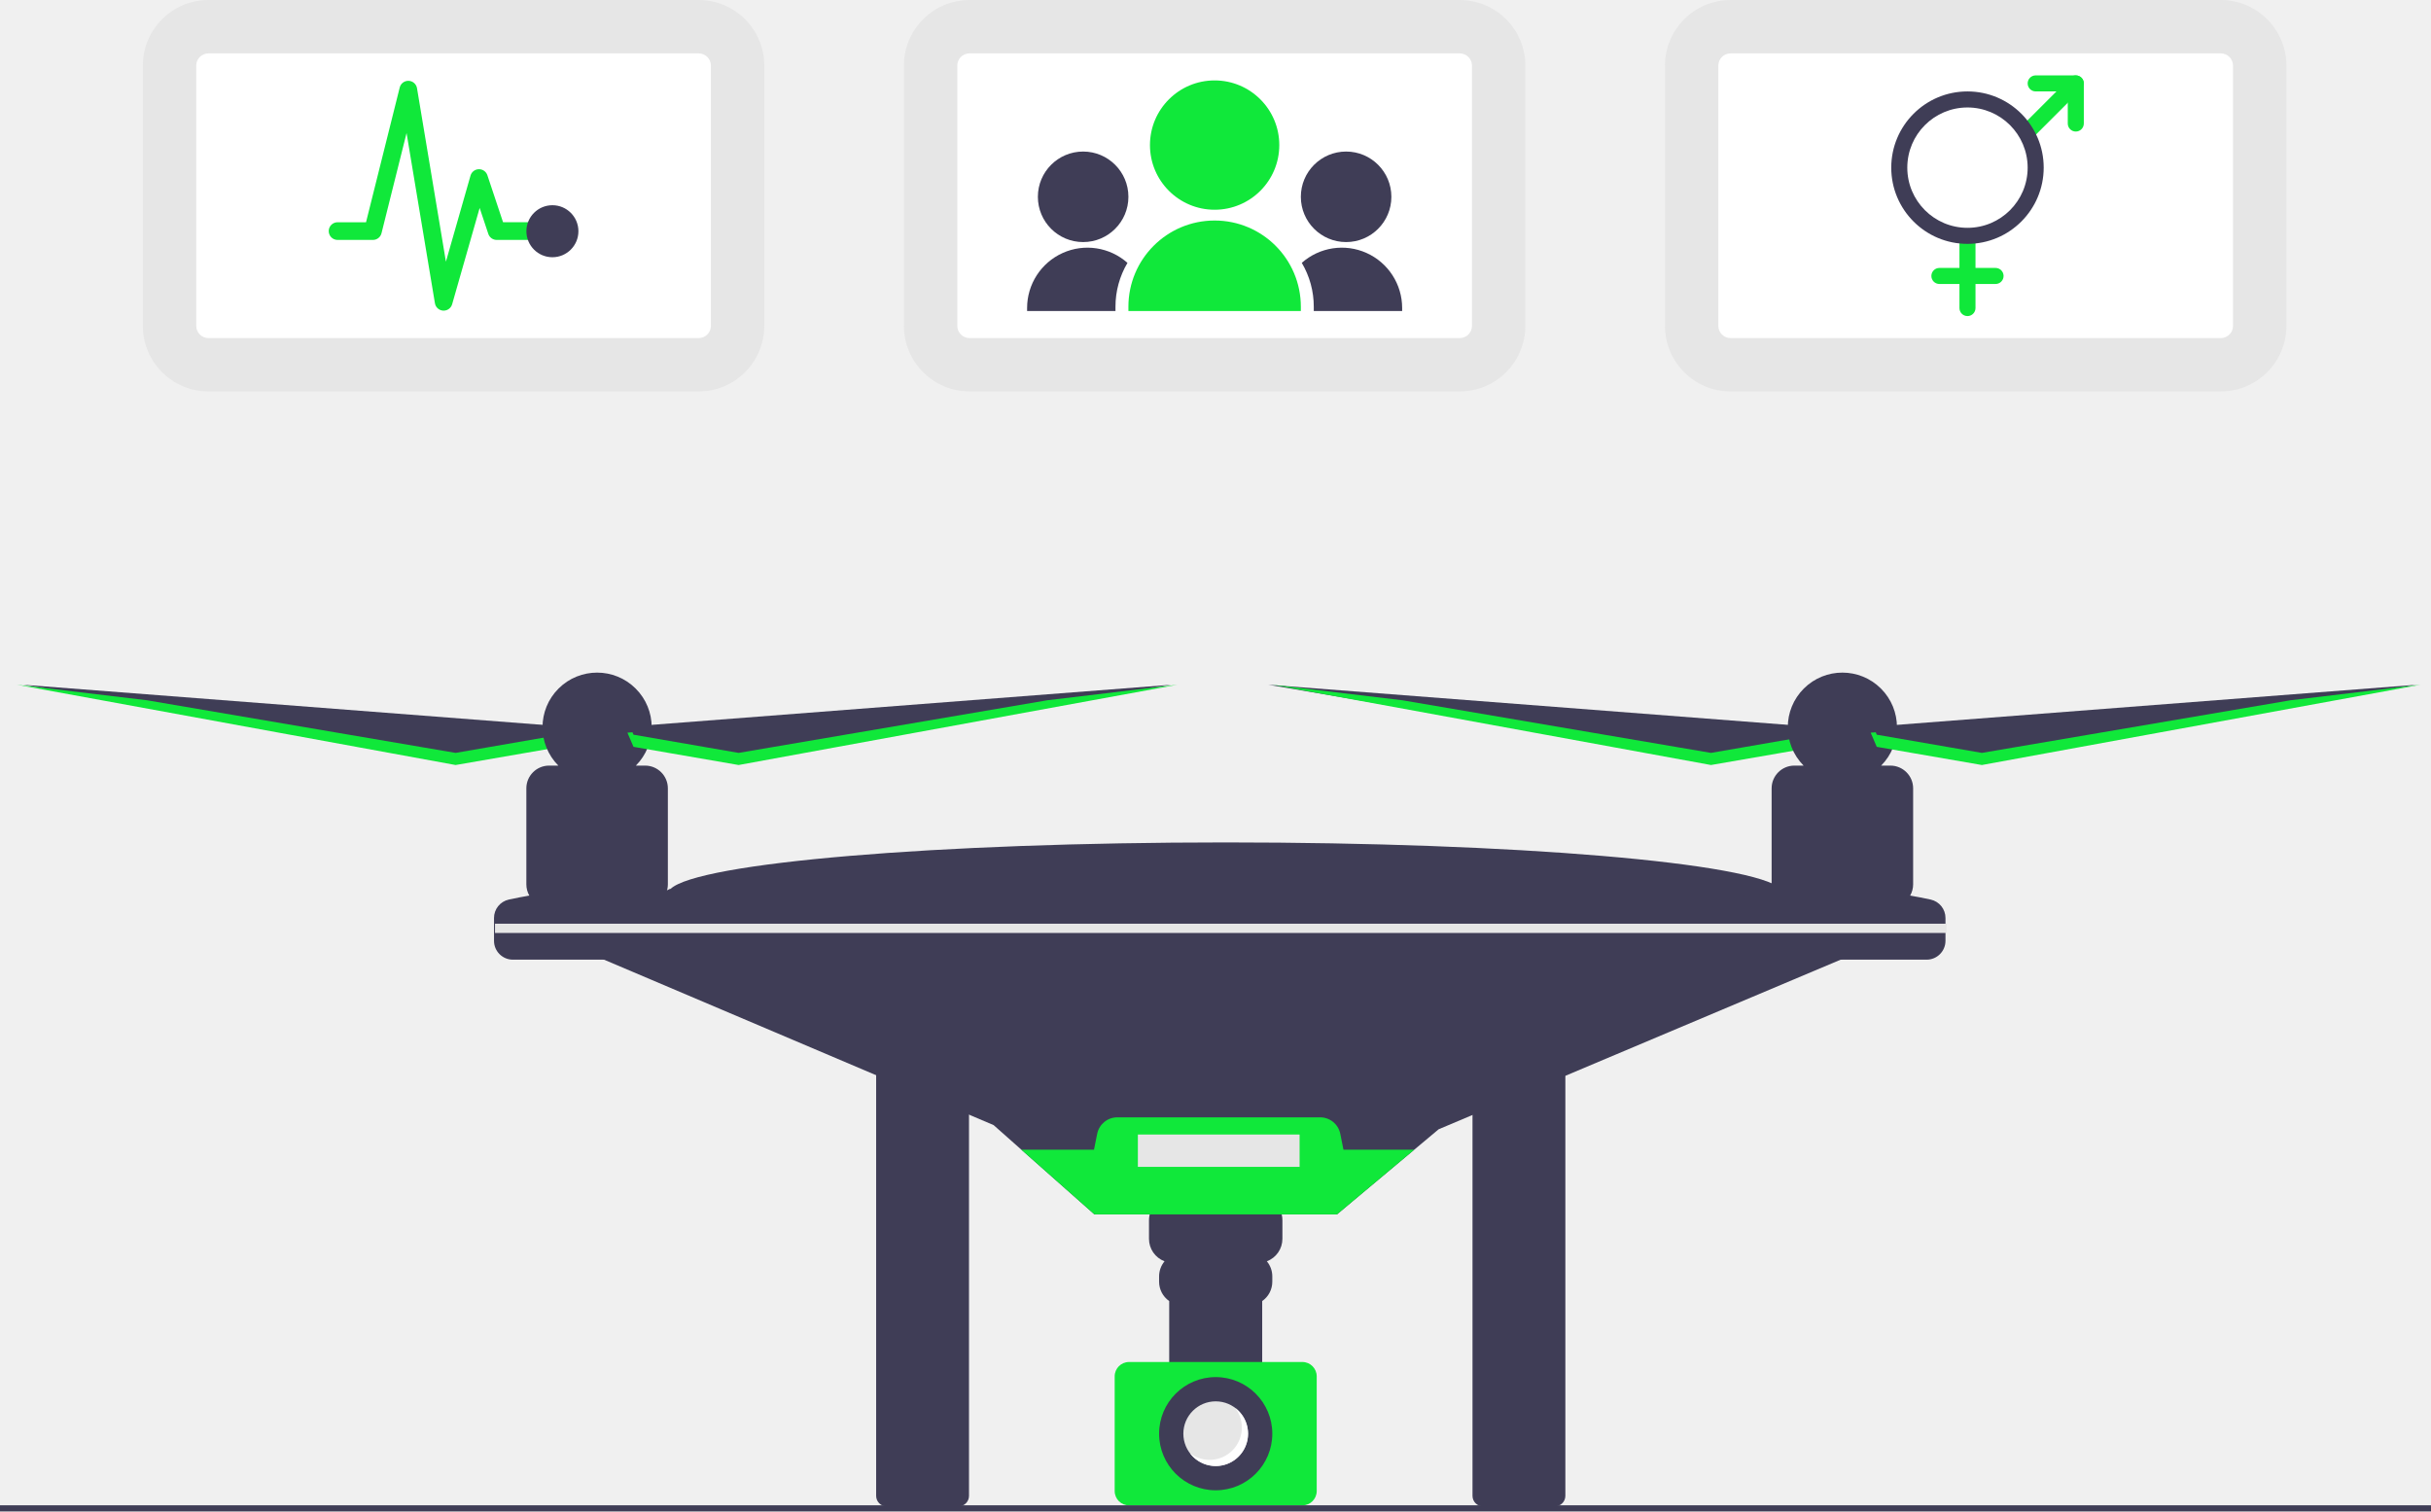
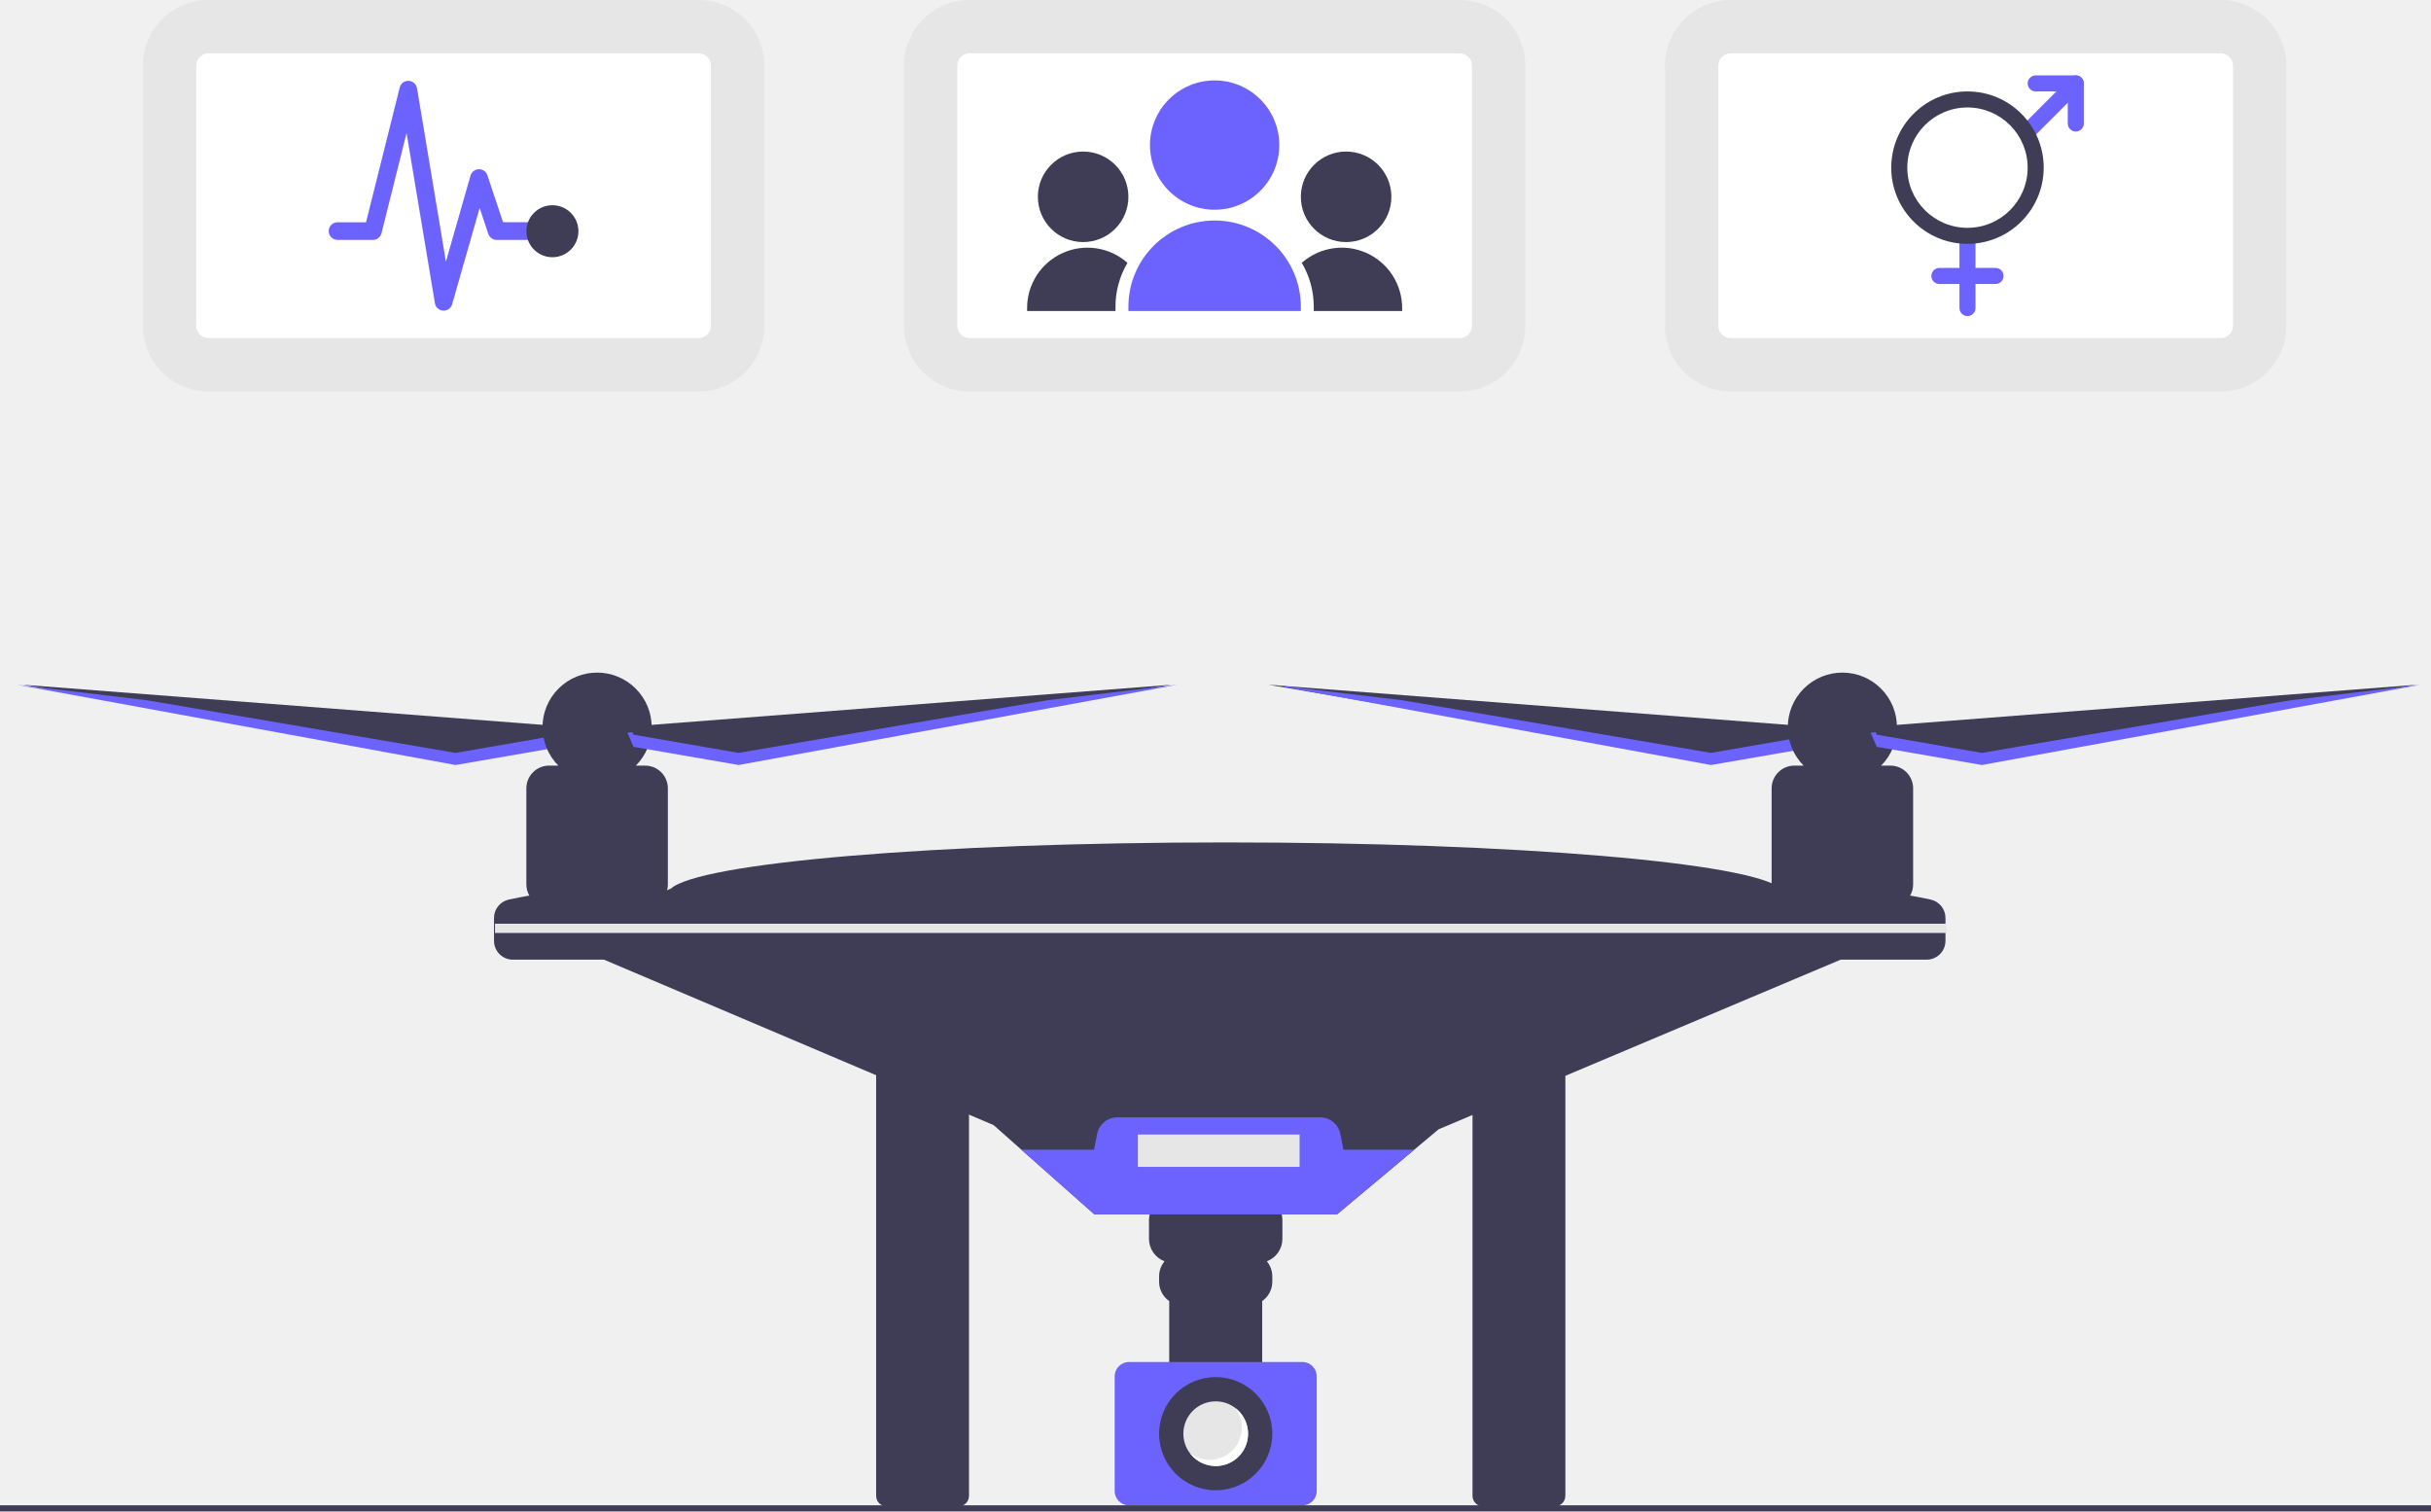
<svg xmlns="http://www.w3.org/2000/svg" id="bc137ec4-450d-48ae-9585-2def8928b892" data-name="Layer 1" width="888" height="552.129" viewBox="0 0 888 552.129">
  <path d="M479.902,562.186a3.868,3.868,0,0,0-3.863,3.863V720.363a3.868,3.868,0,0,0,3.863,3.863h26.196a3.868,3.868,0,0,0,3.863-3.863V566.049a3.868,3.868,0,0,0-3.863-3.863Z" transform="translate(-156 -173.9354)" fill="#3f3d56" />
  <path d="M697.741,562.186a3.868,3.868,0,0,0-3.863,3.863V720.363a3.868,3.868,0,0,0,3.863,3.863h26.195a3.868,3.868,0,0,0,3.863-3.863V566.049a3.868,3.868,0,0,0-3.863-3.863Z" transform="translate(-156 -173.9354)" fill="#3f3d56" />
  <polygon points="664.127 265.647 463.273 250.14 623.513 277.462 661.912 270.816 664.127 265.647" fill="#3f3d56" />
-   <polygon points="624.99 275.031 663.389 268.385 663.766 267.505 665.604 267.647 663.389 272.816 624.99 279.462 464.75 250.14 512.237 255.806 624.99 275.031" fill="#10e83a" />
+   <polygon points="624.99 275.031 663.389 268.385 663.766 267.505 665.604 267.647 663.389 272.816 624.99 279.462 464.75 250.14 512.237 255.806 624.99 275.031" fill="#6c63ff" />
  <polygon points="209.251 265.647 8.396 250.14 168.637 277.462 207.036 270.816 209.251 265.647" fill="#3f3d56" />
-   <polygon points="166.422 275.031 204.82 268.385 205.198 267.505 207.036 267.647 204.82 272.816 166.422 279.462 6.181 250.14 53.668 255.806 166.422 275.031" fill="#10e83a" />
+   <polygon points="166.422 275.031 204.82 268.385 205.198 267.505 207.036 267.647 204.82 272.816 166.422 279.462 6.181 250.14 53.668 255.806 166.422 275.031" fill="#6c63ff" />
  <path d="M854.095,520.072l-16.984.738-155.596,65.647L672.61,593.915l-28.23,23.63H555.767l-26.687-23.63-10.146-8.987-149.253-63.38-13.292-1.477,44.306-21.415h.236c10.043-9.533,97.016-16.984,202.833-16.984s192.791,7.451,202.833,16.984h.975Z" transform="translate(-156 -173.9354)" fill="#3f3d56" />
  <path d="M399.479,499.752a8.276,8.276,0,0,0,.479-2.758V461.921a8.309,8.309,0,0,0-8.309-8.309h-3.374a19.938,19.938,0,1,0-28.326,0h-3.374a8.309,8.309,0,0,0-8.309,8.309v35.073a8.262,8.262,0,0,0,1.085,4.095c-2.508.44-5.016.917-7.523,1.469a6.877,6.877,0,0,0-5.376,6.724v8.333a6.887,6.887,0,0,0,6.887,6.887H421.372V503.826A177.613,177.613,0,0,0,399.479,499.752Z" transform="translate(-156 -173.9354)" fill="#3f3d56" />
  <path d="M861.272,502.558c-2.508-.552-5.016-1.029-7.523-1.469a8.262,8.262,0,0,0,1.085-4.095V461.921a8.309,8.309,0,0,0-8.309-8.309h-3.374a19.938,19.938,0,1,0-28.326,0H811.452a8.309,8.309,0,0,0-8.309,8.309v35.073a8.276,8.276,0,0,0,.479,2.758,177.613,177.613,0,0,0-21.893,4.074v20.676h78.033a6.887,6.887,0,0,0,6.887-6.887v-8.333A6.877,6.877,0,0,0,861.272,502.558Z" transform="translate(-156 -173.9354)" fill="#3f3d56" />
  <polygon points="681.85 265.647 882.704 250.14 722.464 277.462 684.065 270.816 681.85 265.647" fill="#3f3d56" />
  <path d="M615.653,610.899H584.494a8.789,8.789,0,0,0-8.789,8.789v6.791a8.784,8.784,0,0,0,5.682,8.213,8.589,8.589,0,0,0-1.99,5.509v1.948a8.611,8.611,0,0,0,3.692,7.07v25.924h33.968V649.219a8.611,8.611,0,0,0,3.692-7.07v-1.948a8.589,8.589,0,0,0-1.99-5.509,8.784,8.784,0,0,0,5.682-8.213V619.688A8.789,8.789,0,0,0,615.653,610.899Z" transform="translate(-156 -173.9354)" fill="#3f3d56" />
-   <path d="M568.408,671.475a5.239,5.239,0,0,0-5.233,5.232v41.917a5.239,5.239,0,0,0,5.233,5.233h63.332a5.239,5.239,0,0,0,5.232-5.233V676.707a5.239,5.239,0,0,0-5.232-5.232Z" transform="translate(-156 -173.9354)" fill="#10e83a" />
-   <path d="M672.61,593.915l-28.23,23.63H555.767l-26.687-23.63h26.539l1.159-5.782a7.503,7.503,0,0,1,7.355-6.033h74.095a7.503,7.503,0,0,1,7.355,6.033l1.159,5.782Z" transform="translate(-156 -173.9354)" fill="#10e83a" />
+   <path d="M568.408,671.475a5.239,5.239,0,0,0-5.233,5.232v41.917a5.239,5.239,0,0,0,5.233,5.233h63.332a5.239,5.239,0,0,0,5.232-5.233V676.707a5.239,5.239,0,0,0-5.232-5.232Z" transform="translate(-156 -173.9354)" fill="#6c63ff" />
+   <path d="M672.61,593.915l-28.23,23.63H555.767l-26.687-23.63h26.539l1.159-5.782a7.503,7.503,0,0,1,7.355-6.033h74.095a7.503,7.503,0,0,1,7.355,6.033l1.159,5.782Z" transform="translate(-156 -173.9354)" fill="#6c63ff" />
  <circle cx="444.073" cy="523.73" r="20.676" fill="#3f3d56" />
  <circle cx="444.073" cy="523.73" r="11.815" fill="#e6e6e6" />
  <path d="M607.215,688.269a11.799,11.799,0,0,1-16.538,16.538,11.804,11.804,0,1,0,16.538-16.538Z" transform="translate(-156 -173.9354)" fill="#fff" />
  <rect x="180.821" y="337.43" width="530.196" height="3.382" fill="#e6e6e6" />
-   <polygon points="723.941 275.031 685.542 268.385 685.165 267.505 683.327 267.647 685.542 272.816 723.941 279.462 884.181 250.14 836.694 255.806 723.941 275.031" fill="#10e83a" />
+   <polygon points="723.941 275.031 685.542 268.385 685.165 267.505 683.327 267.647 685.542 272.816 723.941 279.462 884.181 250.14 836.694 255.806 723.941 275.031" fill="#6c63ff" />
  <polygon points="226.973 265.647 427.828 250.14 267.587 277.462 229.189 270.816 226.973 265.647" fill="#3f3d56" />
-   <polygon points="269.803 275.031 231.404 268.385 231.027 267.505 229.189 267.647 231.404 272.816 269.803 279.462 430.043 250.14 382.556 255.806 269.803 275.031" fill="#10e83a" />
+   <polygon points="269.803 275.031 231.404 268.385 231.027 267.505 229.189 267.647 231.404 272.816 269.803 279.462 430.043 250.14 382.556 255.806 269.803 275.031" fill="#6c63ff" />
  <rect x="415.644" y="414.442" width="59.075" height="11.815" fill="#e6e6e6" />
  <path d="M411.217,173.935H232.146a23.992,23.992,0,0,0-23.965,23.965v95.071a23.992,23.992,0,0,0,23.965,23.965H411.217a23.992,23.992,0,0,0,23.965-23.965V197.9a23.992,23.992,0,0,0-23.965-23.965Z" transform="translate(-156 -173.9354)" fill="#e6e6e6" />
  <path d="M232.145,193.435a4.469,4.469,0,0,0-4.464,4.464V292.971a4.469,4.469,0,0,0,4.464,4.464H411.217a4.469,4.469,0,0,0,4.464-4.464V197.9a4.469,4.469,0,0,0-4.464-4.464Z" transform="translate(-156 -173.9354)" fill="#fff" />
-   <path d="M318.058,287.413q-.092,0-.184-.005a3.229,3.229,0,0,1-3.002-2.693l-10.364-62.183-9.151,36.603a3.229,3.229,0,0,1-3.133,2.446h-12.916a3.229,3.229,0,1,1,0-6.458H289.703l12.305-49.219a3.229,3.229,0,0,1,6.318.252l10.561,63.368,8.981-31.434a3.229,3.229,0,0,1,6.168-.134l5.722,17.166h10.589a3.229,3.229,0,0,1,0,6.458H337.431a3.229,3.229,0,0,1-3.063-2.208l-3.158-9.472L321.161,285.071A3.229,3.229,0,0,1,318.058,287.413Z" transform="translate(-156 -173.9354)" fill="#10e83a" />
+   <path d="M318.058,287.413q-.092,0-.184-.005a3.229,3.229,0,0,1-3.002-2.693l-10.364-62.183-9.151,36.603a3.229,3.229,0,0,1-3.133,2.446h-12.916a3.229,3.229,0,1,1,0-6.458H289.703l12.305-49.219a3.229,3.229,0,0,1,6.318.252l10.561,63.368,8.981-31.434a3.229,3.229,0,0,1,6.168-.134l5.722,17.166h10.589a3.229,3.229,0,0,1,0,6.458H337.431a3.229,3.229,0,0,1-3.063-2.208l-3.158-9.472L321.161,285.071A3.229,3.229,0,0,1,318.058,287.413Z" transform="translate(-156 -173.9354)" fill="#6c63ff" />
  <circle cx="201.784" cy="84.467" r="9.5" fill="#3f3d56" />
  <path d="M689.217,173.935H510.146a23.992,23.992,0,0,0-23.965,23.965v95.071a23.992,23.992,0,0,0,23.965,23.965H689.217a23.992,23.992,0,0,0,23.965-23.965V197.9a23.992,23.992,0,0,0-23.965-23.965Z" transform="translate(-156 -173.9354)" fill="#e6e6e6" />
  <path d="M510.145,193.435a4.469,4.469,0,0,0-4.464,4.464V292.971a4.469,4.469,0,0,0,4.464,4.464H689.217a4.469,4.469,0,0,0,4.464-4.464V197.9a4.469,4.469,0,0,0-4.464-4.464Z" transform="translate(-156 -173.9354)" fill="#fff" />
-   <circle cx="443.681" cy="52.997" r="23.621" fill="#10e83a" />
-   <path d="M443.681,80.555h0a31.494,31.494,0,0,1,31.494,31.494v1.575a0,0,0,0,1,0,0H412.187a0,0,0,0,1,0,0v-1.575A31.494,31.494,0,0,1,443.681,80.555Z" fill="#10e83a" />
+   <circle cx="443.681" cy="52.997" r="23.621" fill="#6c63ff" />
+   <path d="M443.681,80.555h0a31.494,31.494,0,0,1,31.494,31.494v1.575a0,0,0,0,1,0,0H412.187a0,0,0,0,1,0,0v-1.575A31.494,31.494,0,0,1,443.681,80.555Z" fill="#6c63ff" />
  <circle cx="395.652" cy="71.894" r="16.534" fill="#3f3d56" />
  <path d="M567.846,269.96a22.041,22.041,0,0,0-36.664,16.496v1.102h32.282v-1.575A31.34,31.34,0,0,1,567.846,269.96Z" transform="translate(-156 -173.9354)" fill="#3f3d56" />
  <circle cx="491.71" cy="71.894" r="16.534" fill="#3f3d56" />
  <path d="M631.517,269.96a22.041,22.041,0,0,1,36.664,16.496v1.102H635.899v-1.575A31.34,31.34,0,0,0,631.517,269.96Z" transform="translate(-156 -173.9354)" fill="#3f3d56" />
  <path d="M967.217,173.935H788.146a23.992,23.992,0,0,0-23.965,23.965v95.071a23.992,23.992,0,0,0,23.965,23.965H967.217a23.992,23.992,0,0,0,23.965-23.965V197.9a23.992,23.992,0,0,0-23.965-23.965Z" transform="translate(-156 -173.9354)" fill="#e6e6e6" />
  <path d="M788.145,193.435a4.469,4.469,0,0,0-4.464,4.464V292.971a4.469,4.469,0,0,0,4.464,4.464H967.217a4.469,4.469,0,0,0,4.464-4.464V197.9a4.469,4.469,0,0,0-4.464-4.464Z" transform="translate(-156 -173.9354)" fill="#fff" />
-   <path d="M874.683,289.399a2.931,2.931,0,0,1-2.931-2.931V263.021a2.931,2.931,0,0,1,5.862,0V286.468A2.931,2.931,0,0,1,874.683,289.399Z" transform="translate(-156 -173.9354)" fill="#10e83a" />
-   <path d="M884.941,277.675h-20.516a2.931,2.931,0,1,1,0-5.862h20.516a2.931,2.931,0,1,1,0,5.862Z" transform="translate(-156 -173.9354)" fill="#10e83a" />
-   <path d="M914.25,221.988a2.931,2.931,0,0,1-2.931-2.931V207.334H899.596a2.931,2.931,0,1,1,0-5.862h14.655a2.931,2.931,0,0,1,2.931,2.931v14.655A2.931,2.931,0,0,1,914.25,221.988Z" transform="translate(-156 -173.9354)" fill="#10e83a" />
-   <path d="M896.533,225.051a2.931,2.931,0,0,1-2.072-5.003l17.717-17.717a2.931,2.931,0,0,1,4.145,4.145L898.605,224.193A2.922,2.922,0,0,1,896.533,225.051Z" transform="translate(-156 -173.9354)" fill="#10e83a" />
+   <path d="M874.683,289.399a2.931,2.931,0,0,1-2.931-2.931V263.021a2.931,2.931,0,0,1,5.862,0V286.468A2.931,2.931,0,0,1,874.683,289.399Z" transform="translate(-156 -173.9354)" fill="#6c63ff" />
+   <path d="M884.941,277.675h-20.516a2.931,2.931,0,1,1,0-5.862h20.516a2.931,2.931,0,1,1,0,5.862Z" transform="translate(-156 -173.9354)" fill="#6c63ff" />
+   <path d="M914.25,221.988a2.931,2.931,0,0,1-2.931-2.931V207.334H899.596a2.931,2.931,0,1,1,0-5.862h14.655a2.931,2.931,0,0,1,2.931,2.931v14.655A2.931,2.931,0,0,1,914.25,221.988Z" transform="translate(-156 -173.9354)" fill="#6c63ff" />
+   <path d="M896.533,225.051a2.931,2.931,0,0,1-2.072-5.003l17.717-17.717a2.931,2.931,0,0,1,4.145,4.145L898.605,224.193A2.922,2.922,0,0,1,896.533,225.051Z" transform="translate(-156 -173.9354)" fill="#6c63ff" />
  <path d="M874.683,263.021a27.844,27.844,0,1,1,27.844-27.844A27.875,27.875,0,0,1,874.683,263.021Zm0-49.825a21.982,21.982,0,1,0,21.982,21.982A22.007,22.007,0,0,0,874.683,213.195Z" transform="translate(-156 -173.9354)" fill="#3f3d56" />
  <rect y="549.889" width="888" height="2.241" fill="#3f3d56" />
</svg>
